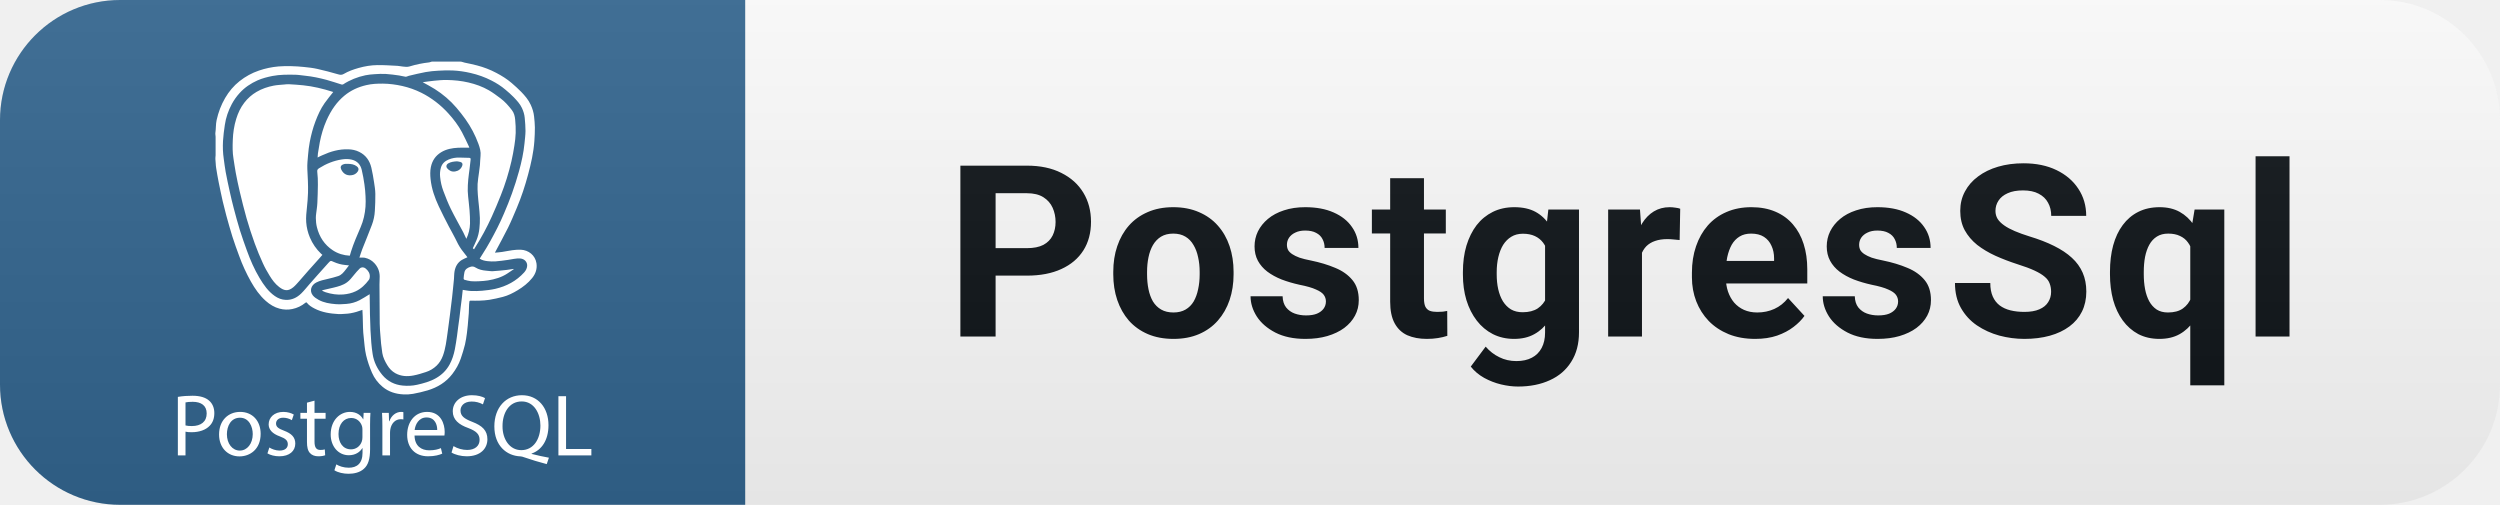
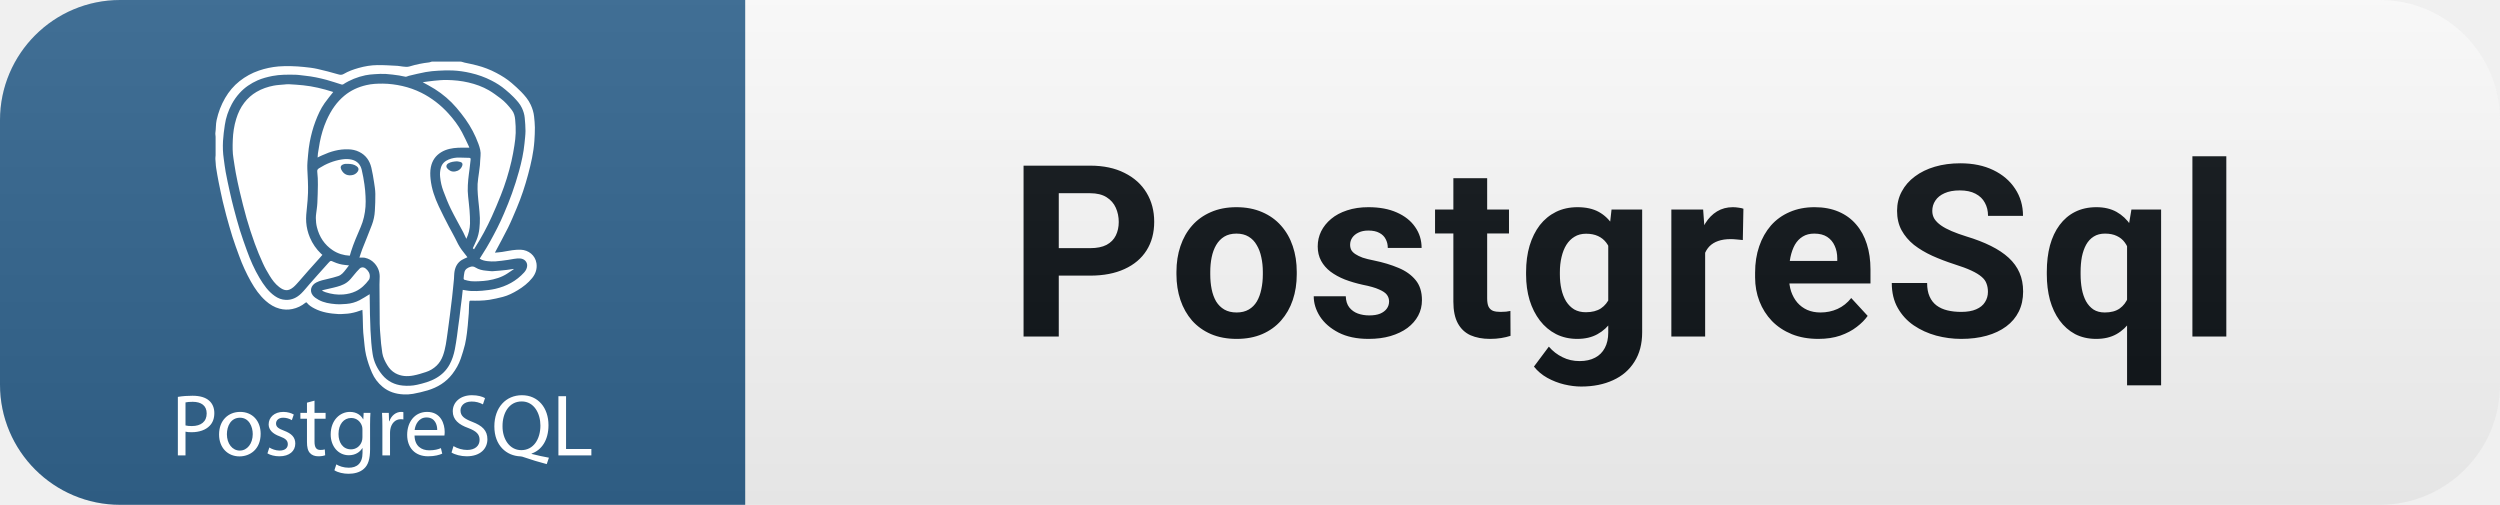
<svg xmlns="http://www.w3.org/2000/svg" width="104" height="21" viewBox="0 0 104 21" fill="none">
  <path d="M99 0H31V21H99C101.761 21 104 18.761 104 16V5C104 2.239 101.761 0 99 0Z" fill="white" />
  <path d="M31 0H5C2.239 0 0 2.239 0 5V16C0 18.761 2.239 21 5 21H31V0Z" fill="#336791" />
-   <path d="M42.72 11.466H40.909V10.323H42.72C43 10.323 43.228 10.278 43.404 10.187C43.58 10.092 43.708 9.962 43.79 9.796C43.871 9.63 43.912 9.443 43.912 9.234C43.912 9.023 43.871 8.826 43.79 8.644C43.708 8.461 43.58 8.315 43.404 8.204C43.228 8.093 43 8.038 42.72 8.038H41.417V14H39.952V6.891H42.72C43.277 6.891 43.754 6.992 44.151 7.193C44.551 7.392 44.857 7.667 45.069 8.019C45.281 8.37 45.386 8.772 45.386 9.225C45.386 9.684 45.281 10.081 45.069 10.416C44.857 10.751 44.551 11.01 44.151 11.192C43.754 11.375 43.277 11.466 42.72 11.466ZM46.312 11.412V11.31C46.312 10.922 46.367 10.566 46.478 10.24C46.589 9.911 46.75 9.627 46.961 9.386C47.173 9.145 47.433 8.958 47.743 8.824C48.052 8.688 48.407 8.619 48.807 8.619C49.208 8.619 49.564 8.688 49.876 8.824C50.189 8.958 50.451 9.145 50.663 9.386C50.877 9.627 51.04 9.911 51.151 10.24C51.261 10.566 51.317 10.922 51.317 11.31V11.412C51.317 11.796 51.261 12.153 51.151 12.481C51.04 12.807 50.877 13.092 50.663 13.336C50.451 13.577 50.191 13.764 49.881 13.898C49.572 14.031 49.217 14.098 48.817 14.098C48.416 14.098 48.06 14.031 47.748 13.898C47.438 13.764 47.176 13.577 46.961 13.336C46.75 13.092 46.589 12.807 46.478 12.481C46.367 12.153 46.312 11.796 46.312 11.412ZM47.718 11.31V11.412C47.718 11.633 47.738 11.84 47.777 12.032C47.816 12.224 47.878 12.394 47.962 12.54C48.05 12.683 48.164 12.796 48.304 12.877C48.444 12.958 48.615 12.999 48.817 12.999C49.012 12.999 49.18 12.958 49.32 12.877C49.46 12.796 49.572 12.683 49.657 12.54C49.741 12.394 49.803 12.224 49.842 12.032C49.885 11.84 49.906 11.633 49.906 11.412V11.31C49.906 11.095 49.885 10.893 49.842 10.704C49.803 10.512 49.74 10.343 49.652 10.196C49.567 10.046 49.455 9.929 49.315 9.845C49.175 9.76 49.006 9.718 48.807 9.718C48.608 9.718 48.439 9.76 48.299 9.845C48.163 9.929 48.05 10.046 47.962 10.196C47.878 10.343 47.816 10.512 47.777 10.704C47.738 10.893 47.718 11.095 47.718 11.31ZM55.158 12.54C55.158 12.439 55.128 12.348 55.07 12.267C55.011 12.185 54.902 12.11 54.742 12.042C54.586 11.97 54.36 11.905 54.064 11.847C53.797 11.788 53.548 11.715 53.317 11.627C53.089 11.536 52.89 11.427 52.721 11.3C52.555 11.173 52.425 11.023 52.33 10.851C52.236 10.675 52.189 10.475 52.189 10.25C52.189 10.029 52.236 9.82 52.33 9.625C52.428 9.43 52.566 9.257 52.745 9.107C52.928 8.954 53.149 8.836 53.41 8.751C53.673 8.663 53.969 8.619 54.298 8.619C54.757 8.619 55.151 8.692 55.48 8.839C55.812 8.985 56.066 9.187 56.242 9.444C56.421 9.698 56.51 9.988 56.51 10.313H55.104C55.104 10.177 55.075 10.055 55.016 9.947C54.961 9.837 54.873 9.75 54.752 9.688C54.635 9.623 54.482 9.591 54.293 9.591C54.137 9.591 54.002 9.618 53.888 9.674C53.774 9.726 53.686 9.798 53.624 9.889C53.566 9.977 53.536 10.074 53.536 10.182C53.536 10.263 53.553 10.336 53.585 10.401C53.621 10.463 53.678 10.52 53.756 10.572C53.834 10.624 53.935 10.673 54.059 10.719C54.186 10.761 54.342 10.8 54.528 10.836C54.909 10.914 55.249 11.017 55.548 11.144C55.848 11.267 56.085 11.437 56.261 11.651C56.437 11.863 56.525 12.141 56.525 12.486C56.525 12.721 56.473 12.935 56.368 13.131C56.264 13.326 56.115 13.497 55.919 13.644C55.724 13.787 55.49 13.899 55.216 13.98C54.946 14.059 54.642 14.098 54.303 14.098C53.812 14.098 53.395 14.01 53.053 13.834C52.715 13.658 52.457 13.435 52.282 13.165C52.109 12.892 52.023 12.612 52.023 12.325H53.356C53.362 12.517 53.411 12.672 53.502 12.789C53.597 12.906 53.715 12.991 53.859 13.043C54.005 13.095 54.163 13.121 54.332 13.121C54.515 13.121 54.666 13.097 54.786 13.048C54.907 12.996 54.998 12.927 55.06 12.843C55.125 12.755 55.158 12.654 55.158 12.54ZM60.146 8.717V9.713H57.07V8.717H60.146ZM57.831 7.413H59.237V12.408C59.237 12.561 59.257 12.678 59.296 12.76C59.339 12.841 59.4 12.898 59.482 12.931C59.563 12.96 59.666 12.975 59.789 12.975C59.877 12.975 59.955 12.971 60.024 12.965C60.095 12.955 60.156 12.945 60.204 12.935L60.209 13.971C60.089 14.01 59.959 14.041 59.819 14.063C59.679 14.086 59.524 14.098 59.355 14.098C59.045 14.098 58.775 14.047 58.544 13.946C58.316 13.842 58.141 13.676 58.017 13.448C57.893 13.22 57.831 12.921 57.831 12.55V7.413ZM64.411 8.717H65.686V13.824C65.686 14.306 65.578 14.714 65.363 15.05C65.152 15.388 64.856 15.644 64.475 15.816C64.094 15.992 63.651 16.08 63.147 16.08C62.925 16.08 62.691 16.051 62.444 15.992C62.199 15.934 61.965 15.842 61.74 15.719C61.519 15.595 61.333 15.439 61.184 15.25L61.804 14.42C61.967 14.609 62.155 14.755 62.37 14.859C62.585 14.967 62.823 15.021 63.083 15.021C63.337 15.021 63.552 14.973 63.728 14.879C63.903 14.788 64.038 14.653 64.133 14.474C64.227 14.298 64.275 14.085 64.275 13.834V9.938L64.411 8.717ZM60.857 11.422V11.319C60.857 10.916 60.905 10.55 61.003 10.221C61.104 9.889 61.246 9.604 61.428 9.366C61.613 9.129 61.838 8.945 62.102 8.814C62.365 8.684 62.663 8.619 62.995 8.619C63.347 8.619 63.641 8.684 63.879 8.814C64.117 8.945 64.312 9.13 64.465 9.371C64.618 9.609 64.737 9.89 64.821 10.216C64.909 10.538 64.978 10.891 65.026 11.275V11.5C64.978 11.868 64.904 12.21 64.807 12.525C64.709 12.841 64.581 13.118 64.421 13.355C64.261 13.59 64.063 13.772 63.825 13.902C63.591 14.033 63.311 14.098 62.986 14.098C62.66 14.098 62.365 14.031 62.102 13.898C61.841 13.764 61.618 13.577 61.433 13.336C61.247 13.095 61.104 12.812 61.003 12.486C60.905 12.161 60.857 11.806 60.857 11.422ZM62.263 11.319V11.422C62.263 11.64 62.284 11.843 62.326 12.032C62.369 12.221 62.434 12.389 62.522 12.535C62.613 12.678 62.725 12.791 62.858 12.872C62.995 12.95 63.156 12.989 63.342 12.989C63.599 12.989 63.809 12.935 63.972 12.828C64.135 12.717 64.257 12.566 64.338 12.374C64.419 12.182 64.467 11.961 64.48 11.71V11.07C64.473 10.865 64.445 10.681 64.397 10.519C64.348 10.352 64.279 10.211 64.192 10.094C64.104 9.977 63.99 9.885 63.85 9.82C63.71 9.755 63.544 9.723 63.352 9.723C63.166 9.723 63.005 9.765 62.868 9.85C62.735 9.931 62.623 10.043 62.531 10.187C62.444 10.33 62.377 10.499 62.331 10.694C62.286 10.886 62.263 11.095 62.263 11.319ZM68.306 9.869V14H66.899V8.717H68.223L68.306 9.869ZM69.897 8.683L69.873 9.986C69.805 9.977 69.722 9.968 69.624 9.962C69.53 9.952 69.443 9.947 69.365 9.947C69.167 9.947 68.994 9.973 68.848 10.025C68.704 10.074 68.584 10.148 68.486 10.245C68.392 10.343 68.32 10.462 68.272 10.602C68.226 10.742 68.2 10.901 68.193 11.08L67.91 10.992C67.91 10.65 67.944 10.336 68.013 10.05C68.081 9.76 68.18 9.508 68.311 9.293C68.444 9.078 68.607 8.912 68.799 8.795C68.991 8.678 69.211 8.619 69.458 8.619C69.536 8.619 69.616 8.626 69.697 8.639C69.779 8.648 69.845 8.663 69.897 8.683ZM73.016 14.098C72.605 14.098 72.237 14.033 71.912 13.902C71.587 13.769 71.31 13.585 71.082 13.351C70.857 13.116 70.685 12.844 70.564 12.535C70.444 12.223 70.384 11.891 70.384 11.539V11.344C70.384 10.943 70.441 10.577 70.555 10.245C70.668 9.913 70.831 9.625 71.043 9.381C71.258 9.137 71.518 8.95 71.824 8.819C72.13 8.686 72.475 8.619 72.859 8.619C73.234 8.619 73.566 8.681 73.855 8.805C74.145 8.928 74.388 9.104 74.583 9.332C74.781 9.56 74.931 9.833 75.032 10.152C75.133 10.468 75.183 10.82 75.183 11.207V11.793H70.984V10.855H73.802V10.748C73.802 10.553 73.766 10.379 73.694 10.226C73.626 10.069 73.522 9.946 73.382 9.854C73.242 9.763 73.063 9.718 72.845 9.718C72.659 9.718 72.5 9.758 72.366 9.84C72.233 9.921 72.124 10.035 72.039 10.182C71.958 10.328 71.896 10.501 71.853 10.699C71.814 10.895 71.795 11.109 71.795 11.344V11.539C71.795 11.751 71.824 11.946 71.883 12.125C71.945 12.304 72.031 12.459 72.141 12.589C72.255 12.719 72.392 12.82 72.552 12.892C72.714 12.963 72.898 12.999 73.103 12.999C73.357 12.999 73.593 12.95 73.811 12.852C74.033 12.752 74.223 12.6 74.383 12.398L75.066 13.141C74.956 13.3 74.804 13.453 74.612 13.6C74.423 13.746 74.195 13.867 73.929 13.961C73.662 14.052 73.357 14.098 73.016 14.098ZM78.961 12.54C78.961 12.439 78.931 12.348 78.873 12.267C78.814 12.185 78.705 12.11 78.546 12.042C78.389 11.97 78.163 11.905 77.867 11.847C77.6 11.788 77.351 11.715 77.12 11.627C76.892 11.536 76.693 11.427 76.524 11.3C76.358 11.173 76.228 11.023 76.134 10.851C76.039 10.675 75.992 10.475 75.992 10.25C75.992 10.029 76.039 9.82 76.134 9.625C76.231 9.43 76.37 9.257 76.549 9.107C76.731 8.954 76.952 8.836 77.213 8.751C77.476 8.663 77.772 8.619 78.101 8.619C78.56 8.619 78.954 8.692 79.283 8.839C79.615 8.985 79.869 9.187 80.045 9.444C80.224 9.698 80.313 9.988 80.313 10.313H78.907C78.907 10.177 78.878 10.055 78.819 9.947C78.764 9.837 78.676 9.75 78.555 9.688C78.438 9.623 78.285 9.591 78.096 9.591C77.94 9.591 77.805 9.618 77.691 9.674C77.577 9.726 77.489 9.798 77.427 9.889C77.369 9.977 77.34 10.074 77.34 10.182C77.34 10.263 77.356 10.336 77.388 10.401C77.424 10.463 77.481 10.52 77.559 10.572C77.638 10.624 77.738 10.673 77.862 10.719C77.989 10.761 78.145 10.8 78.331 10.836C78.712 10.914 79.052 11.017 79.351 11.144C79.651 11.267 79.888 11.437 80.064 11.651C80.24 11.863 80.328 12.141 80.328 12.486C80.328 12.721 80.276 12.935 80.172 13.131C80.067 13.326 79.918 13.497 79.722 13.644C79.527 13.787 79.293 13.899 79.019 13.98C78.749 14.059 78.445 14.098 78.106 14.098C77.615 14.098 77.198 14.01 76.856 13.834C76.518 13.658 76.26 13.435 76.085 13.165C75.912 12.892 75.826 12.612 75.826 12.325H77.159C77.165 12.517 77.214 12.672 77.305 12.789C77.4 12.906 77.519 12.991 77.662 13.043C77.808 13.095 77.966 13.121 78.135 13.121C78.318 13.121 78.469 13.097 78.59 13.048C78.71 12.996 78.801 12.927 78.863 12.843C78.928 12.755 78.961 12.654 78.961 12.54ZM85.326 12.14C85.326 12.013 85.306 11.899 85.267 11.798C85.231 11.694 85.163 11.599 85.062 11.515C84.961 11.427 84.82 11.341 84.637 11.256C84.455 11.171 84.219 11.083 83.929 10.992C83.607 10.888 83.301 10.771 83.011 10.641C82.725 10.51 82.471 10.359 82.25 10.187C82.032 10.011 81.859 9.807 81.732 9.576C81.608 9.345 81.546 9.076 81.546 8.771C81.546 8.474 81.612 8.206 81.742 7.965C81.872 7.721 82.054 7.512 82.289 7.34C82.523 7.164 82.8 7.029 83.119 6.935C83.441 6.84 83.794 6.793 84.178 6.793C84.702 6.793 85.16 6.887 85.55 7.076C85.941 7.265 86.244 7.524 86.459 7.853C86.677 8.181 86.786 8.557 86.786 8.98H85.331C85.331 8.772 85.287 8.59 85.199 8.434C85.114 8.274 84.984 8.149 84.808 8.058C84.636 7.966 84.418 7.921 84.154 7.921C83.9 7.921 83.689 7.96 83.519 8.038C83.35 8.113 83.223 8.215 83.138 8.346C83.054 8.473 83.011 8.616 83.011 8.775C83.011 8.896 83.041 9.005 83.099 9.103C83.161 9.2 83.252 9.291 83.373 9.376C83.493 9.461 83.641 9.54 83.817 9.615C83.993 9.69 84.196 9.763 84.427 9.835C84.815 9.952 85.155 10.084 85.448 10.23C85.744 10.377 85.992 10.541 86.19 10.724C86.389 10.906 86.538 11.113 86.639 11.344C86.74 11.575 86.791 11.837 86.791 12.13C86.791 12.439 86.73 12.716 86.61 12.96C86.49 13.204 86.315 13.411 86.088 13.58C85.86 13.749 85.588 13.878 85.272 13.966C84.956 14.054 84.603 14.098 84.213 14.098C83.861 14.098 83.514 14.052 83.172 13.961C82.831 13.867 82.52 13.725 82.24 13.536C81.963 13.347 81.742 13.106 81.576 12.813C81.41 12.521 81.327 12.174 81.327 11.773H82.796C82.796 11.995 82.831 12.182 82.899 12.335C82.967 12.488 83.064 12.612 83.187 12.706C83.314 12.8 83.464 12.869 83.636 12.911C83.812 12.954 84.004 12.975 84.213 12.975C84.466 12.975 84.675 12.939 84.838 12.867C85.004 12.796 85.126 12.696 85.204 12.569C85.285 12.442 85.326 12.299 85.326 12.14ZM91.115 16.031V9.796L91.295 8.717H92.531V16.031H91.115ZM87.775 11.412V11.31C87.775 10.906 87.819 10.54 87.907 10.211C87.998 9.879 88.131 9.596 88.307 9.361C88.483 9.124 88.698 8.941 88.952 8.814C89.209 8.684 89.505 8.619 89.84 8.619C90.163 8.619 90.441 8.684 90.675 8.814C90.91 8.945 91.107 9.129 91.266 9.366C91.429 9.604 91.559 9.884 91.657 10.206C91.754 10.528 91.829 10.882 91.881 11.266V11.49C91.832 11.858 91.758 12.2 91.657 12.516C91.559 12.831 91.429 13.108 91.266 13.346C91.107 13.583 90.908 13.769 90.67 13.902C90.436 14.033 90.156 14.098 89.831 14.098C89.502 14.098 89.209 14.031 88.952 13.898C88.698 13.761 88.483 13.572 88.307 13.331C88.131 13.09 87.998 12.807 87.907 12.481C87.819 12.153 87.775 11.796 87.775 11.412ZM89.181 11.31V11.412C89.181 11.63 89.199 11.835 89.235 12.027C89.271 12.216 89.328 12.384 89.406 12.53C89.487 12.677 89.591 12.792 89.718 12.877C89.845 12.958 90.001 12.999 90.187 12.999C90.444 12.999 90.651 12.944 90.807 12.833C90.967 12.719 91.084 12.565 91.159 12.369C91.237 12.174 91.282 11.951 91.295 11.7V11.06C91.286 10.855 91.258 10.671 91.212 10.509C91.17 10.343 91.105 10.201 91.017 10.084C90.933 9.967 90.822 9.877 90.685 9.815C90.552 9.75 90.389 9.718 90.197 9.718C90.014 9.718 89.858 9.758 89.728 9.84C89.598 9.921 89.492 10.035 89.411 10.182C89.332 10.325 89.274 10.492 89.235 10.685C89.199 10.877 89.181 11.085 89.181 11.31ZM95.244 6.5V14H93.832V6.5H95.244Z" fill="#0F1418" />
+   <path d="M45.349 11.466H43.537V10.323H45.349C45.629 10.323 45.856 10.278 46.032 10.187C46.208 10.092 46.337 9.962 46.418 9.796C46.499 9.63 46.54 9.443 46.54 9.234C46.54 9.023 46.499 8.826 46.418 8.644C46.337 8.461 46.208 8.315 46.032 8.204C45.856 8.093 45.629 8.038 45.349 8.038H44.045V14H42.58V6.891H45.349C45.905 6.891 46.382 6.992 46.779 7.193C47.18 7.392 47.486 7.667 47.697 8.019C47.909 8.37 48.015 8.772 48.015 9.225C48.015 9.684 47.909 10.081 47.697 10.416C47.486 10.751 47.18 11.01 46.779 11.192C46.382 11.375 45.905 11.466 45.349 11.466ZM48.94 11.412V11.31C48.94 10.922 48.996 10.566 49.106 10.24C49.217 9.911 49.378 9.627 49.59 9.386C49.801 9.145 50.062 8.958 50.371 8.824C50.68 8.688 51.035 8.619 51.435 8.619C51.836 8.619 52.192 8.688 52.505 8.824C52.817 8.958 53.079 9.145 53.291 9.386C53.506 9.627 53.669 9.911 53.779 10.24C53.89 10.566 53.945 10.922 53.945 11.31V11.412C53.945 11.796 53.89 12.153 53.779 12.481C53.669 12.807 53.506 13.092 53.291 13.336C53.079 13.577 52.819 13.764 52.51 13.898C52.2 14.031 51.846 14.098 51.445 14.098C51.045 14.098 50.688 14.031 50.376 13.898C50.067 13.764 49.805 13.577 49.59 13.336C49.378 13.092 49.217 12.807 49.106 12.481C48.996 12.153 48.94 11.796 48.94 11.412ZM50.347 11.31V11.412C50.347 11.633 50.366 11.84 50.405 12.032C50.444 12.224 50.506 12.394 50.591 12.54C50.679 12.683 50.793 12.796 50.932 12.877C51.072 12.958 51.243 12.999 51.445 12.999C51.641 12.999 51.808 12.958 51.948 12.877C52.088 12.796 52.2 12.683 52.285 12.54C52.37 12.394 52.432 12.224 52.471 12.032C52.513 11.84 52.534 11.633 52.534 11.412V11.31C52.534 11.095 52.513 10.893 52.471 10.704C52.432 10.512 52.368 10.343 52.28 10.196C52.196 10.046 52.083 9.929 51.943 9.845C51.803 9.76 51.634 9.718 51.435 9.718C51.237 9.718 51.068 9.76 50.928 9.845C50.791 9.929 50.679 10.046 50.591 10.196C50.506 10.343 50.444 10.512 50.405 10.704C50.366 10.893 50.347 11.095 50.347 11.31ZM57.786 12.54C57.786 12.439 57.757 12.348 57.698 12.267C57.639 12.185 57.53 12.11 57.371 12.042C57.215 11.97 56.988 11.905 56.692 11.847C56.425 11.788 56.176 11.715 55.945 11.627C55.717 11.536 55.519 11.427 55.349 11.3C55.183 11.173 55.053 11.023 54.959 10.851C54.864 10.675 54.817 10.475 54.817 10.25C54.817 10.029 54.864 9.82 54.959 9.625C55.056 9.43 55.195 9.257 55.374 9.107C55.556 8.954 55.778 8.836 56.038 8.751C56.302 8.663 56.598 8.619 56.927 8.619C57.386 8.619 57.779 8.692 58.108 8.839C58.44 8.985 58.694 9.187 58.87 9.444C59.049 9.698 59.139 9.988 59.139 10.313H57.732C57.732 10.177 57.703 10.055 57.644 9.947C57.589 9.837 57.501 9.75 57.381 9.688C57.264 9.623 57.111 9.591 56.922 9.591C56.765 9.591 56.63 9.618 56.516 9.674C56.403 9.726 56.315 9.798 56.253 9.889C56.194 9.977 56.165 10.074 56.165 10.182C56.165 10.263 56.181 10.336 56.214 10.401C56.249 10.463 56.306 10.52 56.385 10.572C56.463 10.624 56.564 10.673 56.687 10.719C56.814 10.761 56.971 10.8 57.156 10.836C57.537 10.914 57.877 11.017 58.177 11.144C58.476 11.267 58.714 11.437 58.889 11.651C59.065 11.863 59.153 12.141 59.153 12.486C59.153 12.721 59.101 12.935 58.997 13.131C58.893 13.326 58.743 13.497 58.548 13.644C58.352 13.787 58.118 13.899 57.844 13.98C57.574 14.059 57.27 14.098 56.931 14.098C56.44 14.098 56.023 14.01 55.681 13.834C55.343 13.658 55.086 13.435 54.91 13.165C54.737 12.892 54.651 12.612 54.651 12.325H55.984C55.991 12.517 56.039 12.672 56.131 12.789C56.225 12.906 56.344 12.991 56.487 13.043C56.634 13.095 56.791 13.121 56.961 13.121C57.143 13.121 57.294 13.097 57.415 13.048C57.535 12.996 57.626 12.927 57.688 12.843C57.753 12.755 57.786 12.654 57.786 12.54ZM62.774 8.717V9.713H59.698V8.717H62.774ZM60.46 7.413H61.866V12.408C61.866 12.561 61.885 12.678 61.925 12.76C61.967 12.841 62.029 12.898 62.11 12.931C62.191 12.96 62.294 12.975 62.418 12.975C62.505 12.975 62.584 12.971 62.652 12.965C62.724 12.955 62.784 12.945 62.833 12.935L62.838 13.971C62.717 14.01 62.587 14.041 62.447 14.063C62.307 14.086 62.152 14.098 61.983 14.098C61.674 14.098 61.404 14.047 61.172 13.946C60.945 13.842 60.769 13.676 60.645 13.448C60.522 13.22 60.46 12.921 60.46 12.55V7.413ZM67.04 8.717H68.314V13.824C68.314 14.306 68.207 14.714 67.992 15.05C67.78 15.388 67.484 15.644 67.103 15.816C66.722 15.992 66.279 16.08 65.775 16.08C65.554 16.08 65.319 16.051 65.072 15.992C64.828 15.934 64.593 15.842 64.369 15.719C64.147 15.595 63.962 15.439 63.812 15.25L64.432 14.42C64.595 14.609 64.784 14.755 64.999 14.859C65.213 14.967 65.451 15.021 65.712 15.021C65.965 15.021 66.18 14.973 66.356 14.879C66.532 14.788 66.667 14.653 66.761 14.474C66.856 14.298 66.903 14.085 66.903 13.834V9.938L67.04 8.717ZM63.485 11.422V11.319C63.485 10.916 63.534 10.55 63.631 10.221C63.732 9.889 63.874 9.604 64.056 9.366C64.242 9.129 64.466 8.945 64.73 8.814C64.994 8.684 65.292 8.619 65.624 8.619C65.975 8.619 66.27 8.684 66.507 8.814C66.745 8.945 66.94 9.13 67.093 9.371C67.246 9.609 67.365 9.89 67.45 10.216C67.538 10.538 67.606 10.891 67.655 11.275V11.5C67.606 11.868 67.533 12.21 67.435 12.525C67.338 12.841 67.209 13.118 67.049 13.355C66.89 13.59 66.691 13.772 66.454 13.902C66.219 14.033 65.939 14.098 65.614 14.098C65.288 14.098 64.994 14.031 64.73 13.898C64.47 13.764 64.247 13.577 64.061 13.336C63.876 13.095 63.732 12.812 63.631 12.486C63.534 12.161 63.485 11.806 63.485 11.422ZM64.891 11.319V11.422C64.891 11.64 64.912 11.843 64.955 12.032C64.997 12.221 65.062 12.389 65.15 12.535C65.241 12.678 65.353 12.791 65.487 12.872C65.624 12.95 65.785 12.989 65.97 12.989C66.227 12.989 66.437 12.935 66.6 12.828C66.763 12.717 66.885 12.566 66.966 12.374C67.048 12.182 67.095 11.961 67.108 11.71V11.07C67.102 10.865 67.074 10.681 67.025 10.519C66.976 10.352 66.908 10.211 66.82 10.094C66.732 9.977 66.618 9.885 66.478 9.82C66.338 9.755 66.172 9.723 65.98 9.723C65.794 9.723 65.633 9.765 65.497 9.85C65.363 9.931 65.251 10.043 65.16 10.187C65.072 10.33 65.005 10.499 64.96 10.694C64.914 10.886 64.891 11.095 64.891 11.319ZM70.934 9.869V14H69.528V8.717H70.851L70.934 9.869ZM72.526 8.683L72.501 9.986C72.433 9.977 72.35 9.968 72.252 9.962C72.158 9.952 72.072 9.947 71.994 9.947C71.795 9.947 71.623 9.973 71.476 10.025C71.333 10.074 71.212 10.148 71.115 10.245C71.02 10.343 70.949 10.462 70.9 10.602C70.854 10.742 70.828 10.901 70.822 11.08L70.538 10.992C70.538 10.65 70.573 10.336 70.641 10.05C70.709 9.76 70.809 9.508 70.939 9.293C71.072 9.078 71.235 8.912 71.427 8.795C71.619 8.678 71.839 8.619 72.086 8.619C72.165 8.619 72.244 8.626 72.326 8.639C72.407 8.648 72.474 8.663 72.526 8.683ZM75.644 14.098C75.234 14.098 74.866 14.033 74.54 13.902C74.215 13.769 73.938 13.585 73.71 13.351C73.486 13.116 73.313 12.844 73.193 12.535C73.072 12.223 73.012 11.891 73.012 11.539V11.344C73.012 10.943 73.069 10.577 73.183 10.245C73.297 9.913 73.46 9.625 73.671 9.381C73.886 9.137 74.147 8.95 74.453 8.819C74.758 8.686 75.103 8.619 75.488 8.619C75.862 8.619 76.194 8.681 76.484 8.805C76.773 8.928 77.016 9.104 77.211 9.332C77.41 9.56 77.56 9.833 77.66 10.152C77.761 10.468 77.812 10.82 77.812 11.207V11.793H73.613V10.855H76.43V10.748C76.43 10.553 76.394 10.379 76.323 10.226C76.254 10.069 76.15 9.946 76.01 9.854C75.87 9.763 75.691 9.718 75.473 9.718C75.287 9.718 75.128 9.758 74.995 9.84C74.861 9.921 74.752 10.035 74.667 10.182C74.586 10.328 74.524 10.501 74.482 10.699C74.443 10.895 74.423 11.109 74.423 11.344V11.539C74.423 11.751 74.453 11.946 74.511 12.125C74.573 12.304 74.659 12.459 74.77 12.589C74.884 12.719 75.02 12.82 75.18 12.892C75.343 12.963 75.527 12.999 75.732 12.999C75.986 12.999 76.222 12.95 76.44 12.852C76.661 12.752 76.852 12.6 77.011 12.398L77.695 13.141C77.584 13.3 77.433 13.453 77.24 13.6C77.052 13.746 76.824 13.867 76.557 13.961C76.29 14.052 75.986 14.098 75.644 14.098ZM82.698 12.14C82.698 12.013 82.678 11.899 82.639 11.798C82.603 11.694 82.535 11.599 82.434 11.515C82.333 11.427 82.191 11.341 82.009 11.256C81.827 11.171 81.591 11.083 81.301 10.992C80.979 10.888 80.673 10.771 80.383 10.641C80.097 10.51 79.843 10.359 79.621 10.187C79.403 10.011 79.231 9.807 79.104 9.576C78.98 9.345 78.918 9.076 78.918 8.771C78.918 8.474 78.983 8.206 79.114 7.965C79.244 7.721 79.426 7.512 79.66 7.34C79.895 7.164 80.171 7.029 80.49 6.935C80.813 6.84 81.166 6.793 81.55 6.793C82.074 6.793 82.531 6.887 82.922 7.076C83.313 7.265 83.615 7.524 83.83 7.853C84.048 8.181 84.157 8.557 84.157 8.98H82.702C82.702 8.772 82.658 8.59 82.57 8.434C82.486 8.274 82.356 8.149 82.18 8.058C82.007 7.966 81.789 7.921 81.526 7.921C81.272 7.921 81.06 7.96 80.891 8.038C80.722 8.113 80.595 8.215 80.51 8.346C80.425 8.473 80.383 8.616 80.383 8.775C80.383 8.896 80.412 9.005 80.471 9.103C80.533 9.2 80.624 9.291 80.744 9.376C80.865 9.461 81.013 9.54 81.189 9.615C81.365 9.69 81.568 9.763 81.799 9.835C82.186 9.952 82.527 10.084 82.82 10.23C83.116 10.377 83.363 10.541 83.562 10.724C83.76 10.906 83.91 11.113 84.011 11.344C84.112 11.575 84.162 11.837 84.162 12.13C84.162 12.439 84.102 12.716 83.982 12.96C83.861 13.204 83.687 13.411 83.459 13.58C83.231 13.749 82.96 13.878 82.644 13.966C82.328 14.054 81.975 14.098 81.584 14.098C81.233 14.098 80.886 14.052 80.544 13.961C80.202 13.867 79.891 13.725 79.612 13.536C79.335 13.347 79.114 13.106 78.948 12.813C78.781 12.521 78.698 12.174 78.698 11.773H80.168C80.168 11.995 80.202 12.182 80.271 12.335C80.339 12.488 80.435 12.612 80.559 12.706C80.686 12.8 80.835 12.869 81.008 12.911C81.184 12.954 81.376 12.975 81.584 12.975C81.838 12.975 82.046 12.939 82.209 12.867C82.375 12.796 82.497 12.696 82.575 12.569C82.657 12.442 82.698 12.299 82.698 12.14ZM88.486 16.031V9.796L88.667 8.717H89.902V16.031H88.486ZM85.147 11.412V11.31C85.147 10.906 85.191 10.54 85.278 10.211C85.37 9.879 85.503 9.596 85.679 9.361C85.855 9.124 86.069 8.941 86.323 8.814C86.581 8.684 86.877 8.619 87.212 8.619C87.534 8.619 87.813 8.684 88.047 8.814C88.281 8.945 88.478 9.129 88.638 9.366C88.8 9.604 88.931 9.884 89.028 10.206C89.126 10.528 89.201 10.882 89.253 11.266V11.49C89.204 11.858 89.129 12.2 89.028 12.516C88.931 12.831 88.8 13.108 88.638 13.346C88.478 13.583 88.28 13.769 88.042 13.902C87.808 14.033 87.528 14.098 87.202 14.098C86.873 14.098 86.581 14.031 86.323 13.898C86.069 13.761 85.855 13.572 85.679 13.331C85.503 13.09 85.37 12.807 85.278 12.481C85.191 12.153 85.147 11.796 85.147 11.412ZM86.553 11.31V11.412C86.553 11.63 86.571 11.835 86.606 12.027C86.642 12.216 86.699 12.384 86.777 12.53C86.859 12.677 86.963 12.792 87.09 12.877C87.217 12.958 87.373 12.999 87.559 12.999C87.816 12.999 88.022 12.944 88.179 12.833C88.338 12.719 88.456 12.565 88.53 12.369C88.609 12.174 88.654 11.951 88.667 11.7V11.06C88.657 10.855 88.63 10.671 88.584 10.509C88.542 10.343 88.477 10.201 88.389 10.084C88.304 9.967 88.193 9.877 88.057 9.815C87.923 9.75 87.76 9.718 87.568 9.718C87.386 9.718 87.23 9.758 87.1 9.84C86.969 9.921 86.864 10.035 86.782 10.182C86.704 10.325 86.646 10.492 86.606 10.685C86.571 10.877 86.553 11.085 86.553 11.31ZM92.615 6.5V14H91.204V6.5H92.615Z" fill="#0F1418" />
  <path d="M99 0H5C2.239 0 0 2.239 0 5V16C0 18.761 2.239 21 5 21H99C101.761 21 104 18.761 104 16V5C104 2.239 101.761 0 99 0Z" fill="url(#paint0_linear_50_221)" />
  <path fill-rule="evenodd" clip-rule="evenodd" d="M15.917 16.093C16.169 16.302 16.464 16.391 16.783 16.407C16.915 16.414 17.051 16.407 17.181 16.384C17.387 16.346 17.592 16.299 17.792 16.239C18.2 16.116 18.552 15.903 18.816 15.56C18.965 15.364 19.088 15.153 19.167 14.919C19.233 14.726 19.294 14.53 19.343 14.333C19.381 14.177 19.401 14.017 19.424 13.857C19.439 13.752 19.449 13.646 19.459 13.54C19.474 13.368 19.491 13.196 19.502 13.023C19.51 12.903 19.51 12.782 19.515 12.662C19.516 12.625 19.522 12.589 19.526 12.552C19.528 12.518 19.546 12.507 19.58 12.507C19.702 12.509 19.823 12.512 19.945 12.507C20.081 12.501 20.218 12.495 20.352 12.473C20.542 12.441 20.731 12.4 20.918 12.351C21.139 12.294 21.341 12.19 21.536 12.073C21.762 11.936 21.97 11.775 22.137 11.568C22.283 11.388 22.352 11.179 22.317 10.951C22.266 10.62 21.988 10.402 21.664 10.388C21.547 10.382 21.428 10.395 21.311 10.409C21.17 10.428 21.03 10.459 20.89 10.48C20.792 10.495 20.694 10.501 20.597 10.511L20.594 10.499C20.775 10.156 20.964 9.817 21.136 9.47C21.268 9.203 21.38 8.927 21.497 8.653C21.689 8.199 21.843 7.731 21.97 7.256C22.092 6.8 22.197 6.34 22.23 5.867C22.243 5.679 22.252 5.489 22.251 5.301C22.25 5.15 22.233 4.999 22.218 4.849C22.201 4.677 22.149 4.514 22.077 4.357C21.983 4.15 21.835 3.98 21.68 3.819C21.556 3.69 21.42 3.572 21.285 3.454C21.092 3.287 20.875 3.153 20.65 3.034C20.395 2.899 20.125 2.794 19.845 2.722C19.675 2.679 19.503 2.64 19.331 2.606C19.27 2.594 19.208 2.562 19.146 2.562H17.983C17.941 2.562 17.9 2.59 17.857 2.595C17.579 2.625 17.304 2.682 17.037 2.764C16.937 2.795 16.846 2.777 16.751 2.768C16.678 2.761 16.607 2.743 16.534 2.739C16.256 2.725 15.979 2.705 15.702 2.708C15.436 2.711 15.173 2.755 14.916 2.828C14.701 2.889 14.491 2.963 14.298 3.077C14.216 3.125 14.15 3.116 14.065 3.091C13.778 3.007 13.489 2.932 13.198 2.866C13.016 2.825 12.829 2.805 12.644 2.786C12.466 2.767 12.287 2.756 12.108 2.752C11.933 2.748 11.758 2.749 11.584 2.764C11.307 2.789 11.035 2.845 10.771 2.936C10.48 3.035 10.208 3.184 9.967 3.375C9.721 3.569 9.523 3.807 9.365 4.078C9.198 4.365 9.083 4.672 9.012 4.993C8.973 5.168 8.987 5.347 8.96 5.525C8.952 5.579 8.969 5.635 8.969 5.69V6.461C8.969 6.512 8.954 6.564 8.96 6.615C8.976 6.739 8.971 6.863 8.992 6.986C9.024 7.18 9.054 7.374 9.094 7.567C9.15 7.837 9.203 8.106 9.265 8.374C9.31 8.569 9.359 8.764 9.412 8.957C9.494 9.252 9.574 9.547 9.666 9.839C9.752 10.11 9.85 10.377 9.948 10.644C10.081 11.013 10.246 11.371 10.438 11.714C10.606 12.011 10.798 12.289 11.055 12.517C11.225 12.668 11.414 12.784 11.633 12.841C11.805 12.887 11.984 12.892 12.158 12.856C12.36 12.815 12.548 12.725 12.706 12.594C12.724 12.579 12.745 12.567 12.767 12.595C12.85 12.701 12.962 12.771 13.079 12.832C13.394 12.997 13.738 13.046 14.086 13.066C14.171 13.071 14.256 13.059 14.341 13.056C14.507 13.052 14.669 13.02 14.827 12.974C14.91 12.95 14.991 12.919 15.076 12.891C15.081 12.981 15.086 13.067 15.089 13.154L15.101 13.627C15.103 13.699 15.106 13.771 15.112 13.843C15.129 14.027 15.146 14.212 15.168 14.396C15.183 14.524 15.199 14.651 15.229 14.775C15.289 15.025 15.371 15.27 15.474 15.505C15.573 15.733 15.725 15.935 15.917 16.093V16.093ZM15.412 13.735C15.402 13.513 15.395 13.291 15.39 13.069C15.384 12.796 15.382 12.523 15.378 12.249L15.377 12.239C15.238 12.322 15.102 12.414 14.957 12.489C14.787 12.577 14.603 12.628 14.412 12.643C14.263 12.654 14.111 12.664 13.962 12.652C13.718 12.632 13.474 12.594 13.255 12.474C13.167 12.425 13.074 12.366 13.013 12.288C12.867 12.101 12.937 11.865 13.158 11.751C13.31 11.672 13.477 11.64 13.642 11.601C13.786 11.569 13.928 11.53 14.069 11.485C14.208 11.439 14.295 11.327 14.382 11.216L14.518 11.04L14.354 11.023C14.19 11.008 14.034 10.963 13.885 10.897C13.758 10.84 13.756 10.834 13.662 10.936C13.506 11.105 13.354 11.279 13.201 11.451C13.089 11.578 12.977 11.706 12.864 11.833C12.754 11.959 12.65 12.092 12.53 12.209C12.352 12.383 12.138 12.487 11.883 12.475C11.719 12.468 11.569 12.41 11.434 12.316C11.156 12.123 10.969 11.851 10.798 11.566C10.579 11.201 10.411 10.812 10.267 10.413C10.168 10.137 10.068 9.861 9.981 9.581C9.887 9.276 9.804 8.968 9.723 8.66C9.661 8.427 9.607 8.193 9.555 7.958C9.495 7.691 9.439 7.423 9.388 7.154C9.354 6.973 9.335 6.789 9.308 6.606C9.271 6.36 9.264 6.111 9.277 5.864C9.289 5.641 9.321 5.419 9.353 5.197C9.397 4.891 9.498 4.602 9.643 4.329C9.733 4.163 9.842 4.008 9.97 3.869C10.179 3.637 10.433 3.469 10.715 3.343C10.912 3.256 11.12 3.203 11.332 3.161C11.647 3.1 11.965 3.103 12.283 3.109C12.422 3.112 12.56 3.137 12.699 3.151C12.998 3.181 13.291 3.244 13.58 3.321C13.791 3.378 13.998 3.451 14.207 3.515C14.228 3.521 14.258 3.52 14.276 3.509C14.559 3.324 14.869 3.202 15.198 3.132C15.323 3.106 15.452 3.094 15.58 3.086C15.735 3.076 15.892 3.067 16.047 3.076C16.233 3.087 16.419 3.114 16.604 3.14C16.694 3.152 16.782 3.183 16.872 3.192C16.916 3.196 16.961 3.164 17.007 3.154C17.239 3.1 17.471 3.04 17.706 2.998C17.88 2.966 18.059 2.951 18.236 2.941C18.435 2.93 18.634 2.921 18.832 2.931C19.082 2.943 19.331 2.979 19.576 3.036C19.88 3.106 20.172 3.209 20.449 3.352C20.656 3.458 20.853 3.582 21.03 3.734C21.146 3.833 21.265 3.932 21.37 4.043C21.499 4.18 21.631 4.317 21.712 4.492C21.773 4.624 21.817 4.761 21.829 4.906C21.844 5.086 21.862 5.267 21.861 5.447C21.859 5.62 21.835 5.792 21.819 5.964C21.781 6.356 21.696 6.74 21.592 7.118C21.506 7.431 21.408 7.74 21.298 8.046C21.199 8.328 21.084 8.604 20.967 8.88C20.881 9.083 20.788 9.284 20.688 9.482C20.498 9.854 20.3 10.224 20.071 10.575C20.031 10.636 19.994 10.698 19.955 10.76C20.055 10.827 20.168 10.851 20.282 10.864C20.391 10.875 20.501 10.882 20.609 10.874C20.783 10.861 20.956 10.836 21.128 10.812C21.299 10.789 21.466 10.74 21.642 10.753C21.816 10.766 21.942 10.899 21.93 11.063C21.922 11.166 21.875 11.255 21.806 11.332C21.48 11.691 21.072 11.908 20.604 12.016C20.427 12.056 20.243 12.077 20.061 12.094C19.906 12.108 19.75 12.112 19.595 12.105C19.48 12.101 19.367 12.075 19.25 12.058C19.239 12.165 19.227 12.276 19.214 12.387L19.16 12.812C19.143 12.947 19.13 13.082 19.113 13.217C19.097 13.348 19.076 13.477 19.059 13.608C19.042 13.73 19.03 13.852 19.012 13.974C18.985 14.16 18.958 14.347 18.922 14.531C18.878 14.752 18.811 14.966 18.702 15.165C18.569 15.408 18.38 15.593 18.14 15.73C17.893 15.872 17.622 15.945 17.348 16.007C17.154 16.051 16.954 16.058 16.757 16.04C16.416 16.009 16.125 15.863 15.905 15.599C15.695 15.346 15.553 15.057 15.502 14.73C15.478 14.574 15.459 14.417 15.446 14.26C15.431 14.085 15.42 13.911 15.412 13.735V13.735ZM15.795 11.492C15.797 11.608 15.785 11.725 15.786 11.842C15.788 12.385 15.792 12.928 15.797 13.472C15.798 13.561 15.802 13.65 15.808 13.738C15.822 13.924 15.835 14.11 15.853 14.295C15.866 14.426 15.883 14.557 15.904 14.688C15.934 14.872 16.018 15.037 16.113 15.194C16.195 15.33 16.302 15.444 16.443 15.524C16.682 15.658 16.94 15.669 17.199 15.62C17.375 15.587 17.547 15.533 17.717 15.477C17.885 15.424 18.038 15.332 18.164 15.21C18.284 15.094 18.368 14.953 18.425 14.798C18.536 14.496 18.571 14.178 18.616 13.863C18.634 13.744 18.648 13.626 18.664 13.508C18.682 13.373 18.7 13.239 18.717 13.104C18.73 13.004 18.742 12.903 18.754 12.803C18.771 12.659 18.79 12.515 18.807 12.371C18.819 12.26 18.83 12.148 18.842 12.037C18.856 11.894 18.872 11.752 18.885 11.608C18.894 11.5 18.89 11.39 18.91 11.283C18.945 11.088 19.037 10.922 19.21 10.815C19.282 10.77 19.364 10.741 19.444 10.703L19.431 10.682C19.356 10.586 19.28 10.491 19.208 10.394C19.094 10.241 19.012 10.071 18.929 9.899C18.851 9.737 18.755 9.584 18.673 9.423C18.529 9.143 18.383 8.864 18.251 8.579C18.084 8.221 17.953 7.85 17.912 7.452C17.895 7.285 17.89 7.117 17.924 6.95C17.979 6.684 18.117 6.477 18.351 6.334C18.567 6.202 18.808 6.159 19.055 6.146C19.209 6.137 19.363 6.144 19.522 6.144L19.517 6.117C19.418 5.91 19.326 5.7 19.217 5.498C19.064 5.213 18.869 4.956 18.651 4.717C18.49 4.54 18.314 4.377 18.124 4.232C17.935 4.089 17.737 3.962 17.526 3.858C17.274 3.733 17.009 3.639 16.735 3.577C16.47 3.518 16.203 3.482 15.931 3.479C15.699 3.477 15.469 3.487 15.243 3.54C14.902 3.618 14.591 3.759 14.319 3.986C14.169 4.112 14.035 4.256 13.92 4.414C13.784 4.6 13.675 4.802 13.581 5.013C13.453 5.303 13.365 5.604 13.304 5.914C13.274 6.069 13.25 6.225 13.226 6.38C13.218 6.435 13.217 6.491 13.212 6.553L13.315 6.5L13.416 6.455C13.755 6.299 14.107 6.199 14.486 6.211C14.647 6.215 14.8 6.247 14.943 6.318C15.218 6.453 15.378 6.683 15.448 6.974C15.496 7.175 15.529 7.379 15.561 7.584C15.586 7.743 15.612 7.904 15.614 8.065C15.618 8.3 15.607 8.536 15.594 8.771C15.583 8.971 15.542 9.168 15.471 9.355C15.344 9.695 15.202 10.029 15.07 10.367C15.026 10.479 14.993 10.594 14.951 10.717L15.119 10.717C15.139 10.717 15.159 10.718 15.179 10.723C15.331 10.758 15.463 10.827 15.571 10.944C15.716 11.1 15.791 11.281 15.795 11.492V11.492ZM12.892 9.881C12.806 9.678 12.754 9.463 12.738 9.243C12.723 9.035 12.748 8.829 12.769 8.623C12.79 8.423 12.807 8.222 12.813 8.022C12.823 7.692 12.801 7.362 12.785 7.033C12.776 6.836 12.799 6.638 12.816 6.441C12.832 6.264 12.851 6.086 12.885 5.911C12.941 5.618 13.016 5.33 13.122 5.05C13.223 4.784 13.338 4.526 13.502 4.293C13.614 4.133 13.74 3.984 13.862 3.828L13.826 3.815C13.429 3.689 13.025 3.591 12.61 3.548C12.414 3.527 12.217 3.516 12.02 3.504C11.96 3.5 11.899 3.508 11.838 3.514C11.688 3.529 11.536 3.534 11.388 3.562C11.137 3.61 10.896 3.691 10.673 3.822C10.475 3.938 10.302 4.091 10.163 4.273C10.007 4.474 9.902 4.702 9.827 4.944C9.738 5.23 9.695 5.525 9.684 5.822C9.674 6.083 9.669 6.345 9.714 6.604C9.747 6.797 9.77 6.993 9.807 7.185C9.856 7.448 9.912 7.709 9.973 7.969C10.062 8.341 10.152 8.713 10.257 9.08C10.358 9.432 10.472 9.78 10.596 10.125C10.697 10.406 10.813 10.682 10.937 10.954C11.017 11.132 11.114 11.302 11.216 11.468C11.324 11.645 11.447 11.812 11.614 11.94C11.824 12.101 11.987 12.126 12.202 11.949C12.293 11.873 12.371 11.779 12.451 11.69C12.578 11.548 12.7 11.402 12.826 11.26C12.987 11.079 13.149 10.899 13.311 10.719C13.345 10.68 13.378 10.641 13.412 10.602L13.356 10.554C13.157 10.364 12.999 10.135 12.892 9.881V9.881ZM18.987 4.48C19.119 4.634 19.244 4.793 19.362 4.958C19.589 5.276 19.771 5.623 19.904 5.989C19.963 6.152 20.011 6.316 19.99 6.493C19.975 6.618 19.976 6.744 19.965 6.869C19.956 6.973 19.939 7.077 19.926 7.18C19.906 7.337 19.877 7.493 19.868 7.65C19.86 7.8 19.868 7.951 19.878 8.1C19.887 8.253 19.908 8.404 19.922 8.556C19.937 8.729 19.959 8.901 19.963 9.074C19.968 9.215 19.955 9.358 19.943 9.5C19.927 9.67 19.886 9.836 19.82 9.994C19.775 10.105 19.721 10.213 19.67 10.325L19.69 10.347L19.721 10.371L19.753 10.315C20.019 9.897 20.255 9.461 20.459 9.01C20.59 8.719 20.715 8.425 20.832 8.128C21.016 7.667 21.164 7.192 21.275 6.709C21.326 6.492 21.365 6.271 21.399 6.051C21.426 5.878 21.448 5.704 21.453 5.53C21.459 5.345 21.448 5.159 21.431 4.975C21.419 4.837 21.384 4.697 21.297 4.584C21.157 4.402 21.006 4.228 20.82 4.09C20.664 3.975 20.508 3.855 20.34 3.758C20.074 3.604 19.786 3.501 19.485 3.431C19.191 3.362 18.893 3.333 18.594 3.327C18.417 3.323 18.239 3.342 18.063 3.358C17.904 3.373 17.745 3.399 17.584 3.42C17.757 3.517 17.927 3.603 18.087 3.705C18.425 3.919 18.727 4.176 18.987 4.48V4.48ZM14.602 10.466C14.711 10.117 14.86 9.784 15.003 9.449C15.12 9.177 15.184 8.891 15.205 8.597C15.216 8.452 15.213 8.305 15.206 8.16C15.199 7.998 15.184 7.836 15.161 7.676C15.131 7.472 15.097 7.267 15.048 7.066C14.996 6.849 14.864 6.698 14.637 6.642C14.499 6.608 14.362 6.61 14.222 6.632C13.882 6.685 13.57 6.811 13.279 6.995C13.221 7.032 13.188 7.062 13.198 7.145C13.22 7.323 13.225 7.504 13.224 7.683C13.223 7.937 13.212 8.191 13.202 8.444C13.199 8.527 13.187 8.609 13.178 8.691C13.165 8.818 13.138 8.943 13.139 9.069C13.14 9.199 13.153 9.331 13.185 9.457C13.285 9.855 13.496 10.181 13.843 10.411C14.056 10.552 14.292 10.623 14.552 10.637C14.569 10.578 14.585 10.522 14.602 10.466V10.466ZM14.195 7.05C14.149 6.955 14.175 6.875 14.281 6.838C14.307 6.829 14.333 6.819 14.36 6.817C14.397 6.813 14.434 6.816 14.471 6.816C14.606 6.817 14.735 6.836 14.845 6.921C14.917 6.976 14.936 7.048 14.89 7.123C14.824 7.229 14.725 7.282 14.602 7.292C14.41 7.308 14.275 7.218 14.195 7.05V7.05ZM19.535 7.015L19.579 6.632C19.585 6.581 19.558 6.567 19.515 6.566C19.38 6.562 19.244 6.557 19.109 6.555C18.956 6.552 18.808 6.576 18.667 6.634C18.51 6.699 18.391 6.802 18.342 6.973C18.306 7.098 18.295 7.23 18.309 7.36C18.328 7.561 18.373 7.758 18.444 7.947C18.539 8.2 18.638 8.452 18.756 8.693C18.917 9.02 19.098 9.337 19.269 9.659C19.314 9.745 19.353 9.835 19.4 9.935C19.496 9.735 19.548 9.518 19.553 9.297C19.558 9.114 19.544 8.93 19.533 8.747C19.526 8.636 19.51 8.524 19.5 8.412C19.485 8.257 19.462 8.101 19.458 7.945C19.454 7.787 19.466 7.627 19.479 7.469C19.492 7.317 19.517 7.167 19.535 7.015V7.015ZM19.23 6.892C19.18 7.031 19.072 7.11 18.933 7.133C18.803 7.154 18.689 7.106 18.604 7.002C18.544 6.928 18.567 6.841 18.657 6.791C18.761 6.734 18.875 6.719 19.01 6.711C19.046 6.717 19.101 6.723 19.154 6.738C19.229 6.759 19.257 6.816 19.23 6.892V6.892ZM15.208 11.168C15.134 11.107 15.036 11.104 14.965 11.17C14.877 11.253 14.8 11.348 14.723 11.441C14.634 11.549 14.55 11.662 14.435 11.745C14.268 11.867 14.073 11.917 13.877 11.965C13.721 12.003 13.564 12.038 13.408 12.074L13.406 12.095C13.452 12.116 13.497 12.143 13.546 12.158C13.784 12.234 14.027 12.271 14.279 12.25C14.46 12.234 14.634 12.195 14.798 12.117C15.024 12.01 15.198 11.84 15.345 11.643C15.37 11.61 15.382 11.561 15.384 11.519C15.394 11.369 15.318 11.258 15.208 11.168V11.168ZM19.56 11.103C19.443 11.142 19.348 11.202 19.32 11.328C19.3 11.414 19.293 11.502 19.286 11.59C19.285 11.605 19.304 11.634 19.319 11.638C19.409 11.661 19.499 11.689 19.591 11.698C19.704 11.708 19.819 11.705 19.933 11.699C20.056 11.693 20.18 11.685 20.301 11.665C20.586 11.617 20.863 11.539 21.108 11.377C21.197 11.318 21.284 11.259 21.372 11.199L21.365 11.187C21.271 11.201 21.177 11.218 21.083 11.228C20.891 11.248 20.699 11.27 20.507 11.281C20.414 11.286 20.32 11.268 20.226 11.261C20.069 11.248 19.915 11.213 19.782 11.129C19.706 11.081 19.642 11.075 19.56 11.103V11.103Z" fill="white" />
  <path d="M7.399 16.51C7.601 16.477 7.805 16.462 8.009 16.463C8.324 16.463 8.554 16.536 8.7 16.667C8.836 16.784 8.916 16.963 8.916 17.183C8.916 17.406 8.85 17.582 8.726 17.709C8.558 17.889 8.283 17.98 7.973 17.98C7.878 17.98 7.79 17.976 7.717 17.958V18.945H7.399V16.51V16.51ZM7.717 17.698C7.786 17.717 7.874 17.724 7.98 17.724C8.364 17.724 8.598 17.538 8.598 17.198C8.598 16.872 8.368 16.715 8.017 16.715C7.878 16.715 7.772 16.726 7.717 16.741V17.698V17.698ZM10.843 18.046C10.843 18.7 10.389 18.986 9.962 18.986C9.483 18.986 9.113 18.635 9.113 18.075C9.113 17.483 9.501 17.135 9.991 17.135C10.499 17.135 10.843 17.505 10.843 18.046V18.046ZM9.439 18.064C9.439 18.452 9.662 18.744 9.976 18.744C10.284 18.744 10.514 18.455 10.514 18.057C10.514 17.757 10.364 17.377 9.984 17.377C9.603 17.377 9.439 17.728 9.439 18.064ZM11.205 18.616C11.3 18.678 11.468 18.744 11.629 18.744C11.863 18.744 11.973 18.627 11.973 18.481C11.973 18.327 11.881 18.243 11.644 18.155C11.325 18.042 11.176 17.867 11.176 17.654C11.176 17.369 11.406 17.135 11.786 17.135C11.965 17.135 12.123 17.186 12.221 17.245L12.141 17.479C12.032 17.412 11.907 17.377 11.779 17.377C11.589 17.377 11.483 17.486 11.483 17.618C11.483 17.764 11.589 17.83 11.819 17.918C12.127 18.035 12.284 18.188 12.284 18.452C12.284 18.762 12.042 18.982 11.622 18.982C11.428 18.982 11.249 18.934 11.125 18.861L11.205 18.616V18.616ZM13.084 16.667V17.175H13.545V17.42H13.084V18.375C13.084 18.594 13.146 18.718 13.326 18.718C13.389 18.719 13.451 18.712 13.512 18.696L13.527 18.938C13.465 18.963 13.366 18.982 13.242 18.982C13.092 18.982 12.971 18.934 12.894 18.846C12.803 18.751 12.77 18.594 12.77 18.386V17.42H12.496V17.175H12.77V16.751L13.084 16.667V16.667ZM15.41 17.176C15.402 17.303 15.395 17.446 15.395 17.662V18.689C15.395 19.095 15.315 19.344 15.143 19.497C14.971 19.658 14.722 19.709 14.499 19.709C14.287 19.709 14.053 19.658 13.911 19.563L13.991 19.318C14.108 19.391 14.291 19.457 14.51 19.457C14.839 19.457 15.081 19.285 15.081 18.839V18.642H15.073C14.974 18.806 14.784 18.938 14.51 18.938C14.071 18.938 13.757 18.565 13.757 18.075C13.757 17.475 14.148 17.135 14.554 17.135C14.861 17.135 15.029 17.296 15.106 17.442H15.114L15.128 17.176H15.41V17.176ZM15.077 17.874C15.077 17.819 15.073 17.771 15.059 17.728C15 17.541 14.843 17.388 14.609 17.388C14.302 17.388 14.082 17.647 14.082 18.057C14.082 18.404 14.258 18.693 14.605 18.693C14.803 18.693 14.982 18.569 15.051 18.364C15.07 18.309 15.077 18.247 15.077 18.192V17.874H15.077ZM15.907 17.728C15.907 17.519 15.903 17.34 15.892 17.176H16.174L16.185 17.523H16.199C16.28 17.285 16.474 17.135 16.689 17.135C16.726 17.135 16.751 17.139 16.78 17.146V17.45C16.744 17.442 16.708 17.438 16.671 17.439C16.444 17.439 16.283 17.611 16.239 17.852C16.23 17.901 16.226 17.952 16.225 18.002V18.945H15.907V17.728ZM17.245 18.119C17.252 18.554 17.53 18.733 17.852 18.733C18.082 18.733 18.221 18.693 18.342 18.642L18.397 18.872C18.283 18.923 18.09 18.982 17.808 18.982C17.263 18.982 16.938 18.623 16.938 18.09C16.938 17.556 17.252 17.135 17.768 17.135C18.346 17.135 18.499 17.643 18.499 17.969C18.499 18.035 18.492 18.086 18.488 18.119H17.245V18.119ZM18.188 17.889C18.192 17.684 18.104 17.366 17.742 17.366C17.417 17.366 17.274 17.666 17.249 17.889H18.188V17.889ZM18.865 18.558C19.037 18.661 19.234 18.717 19.435 18.718C19.761 18.718 19.951 18.547 19.951 18.298C19.951 18.068 19.819 17.936 19.486 17.808C19.084 17.666 18.835 17.457 18.835 17.11C18.835 16.726 19.154 16.441 19.633 16.441C19.885 16.441 20.068 16.499 20.177 16.561L20.09 16.821C19.946 16.744 19.785 16.703 19.622 16.704C19.285 16.704 19.157 16.905 19.157 17.073C19.157 17.303 19.307 17.417 19.647 17.549C20.064 17.709 20.276 17.91 20.276 18.273C20.276 18.653 19.994 18.982 19.413 18.982C19.175 18.982 18.916 18.912 18.784 18.825L18.865 18.558V18.558ZM22.744 19.307C22.426 19.224 22.111 19.129 21.801 19.022C21.75 19.004 21.698 18.985 21.651 18.985C21.066 18.963 20.565 18.532 20.565 17.739C20.565 16.949 21.047 16.441 21.713 16.441C22.382 16.441 22.817 16.96 22.817 17.688C22.817 18.32 22.525 18.726 22.115 18.868V18.883C22.36 18.945 22.627 19.004 22.835 19.04L22.744 19.307V19.307ZM22.481 17.702C22.481 17.209 22.225 16.7 21.702 16.7C21.165 16.7 20.901 17.197 20.905 17.731C20.901 18.254 21.19 18.726 21.687 18.726C22.196 18.726 22.481 18.265 22.481 17.702V17.702ZM23.23 16.481H23.548V18.678H24.601V18.945H23.23V16.481Z" fill="white" />
  <defs>
    <linearGradient id="paint0_linear_50_221" x1="0" y1="0" x2="0" y2="21" gradientUnits="userSpaceOnUse">
      <stop stop-color="#BBBBBB" stop-opacity="0.1" />
      <stop offset="1" stop-opacity="0.1" />
    </linearGradient>
  </defs>
</svg>
